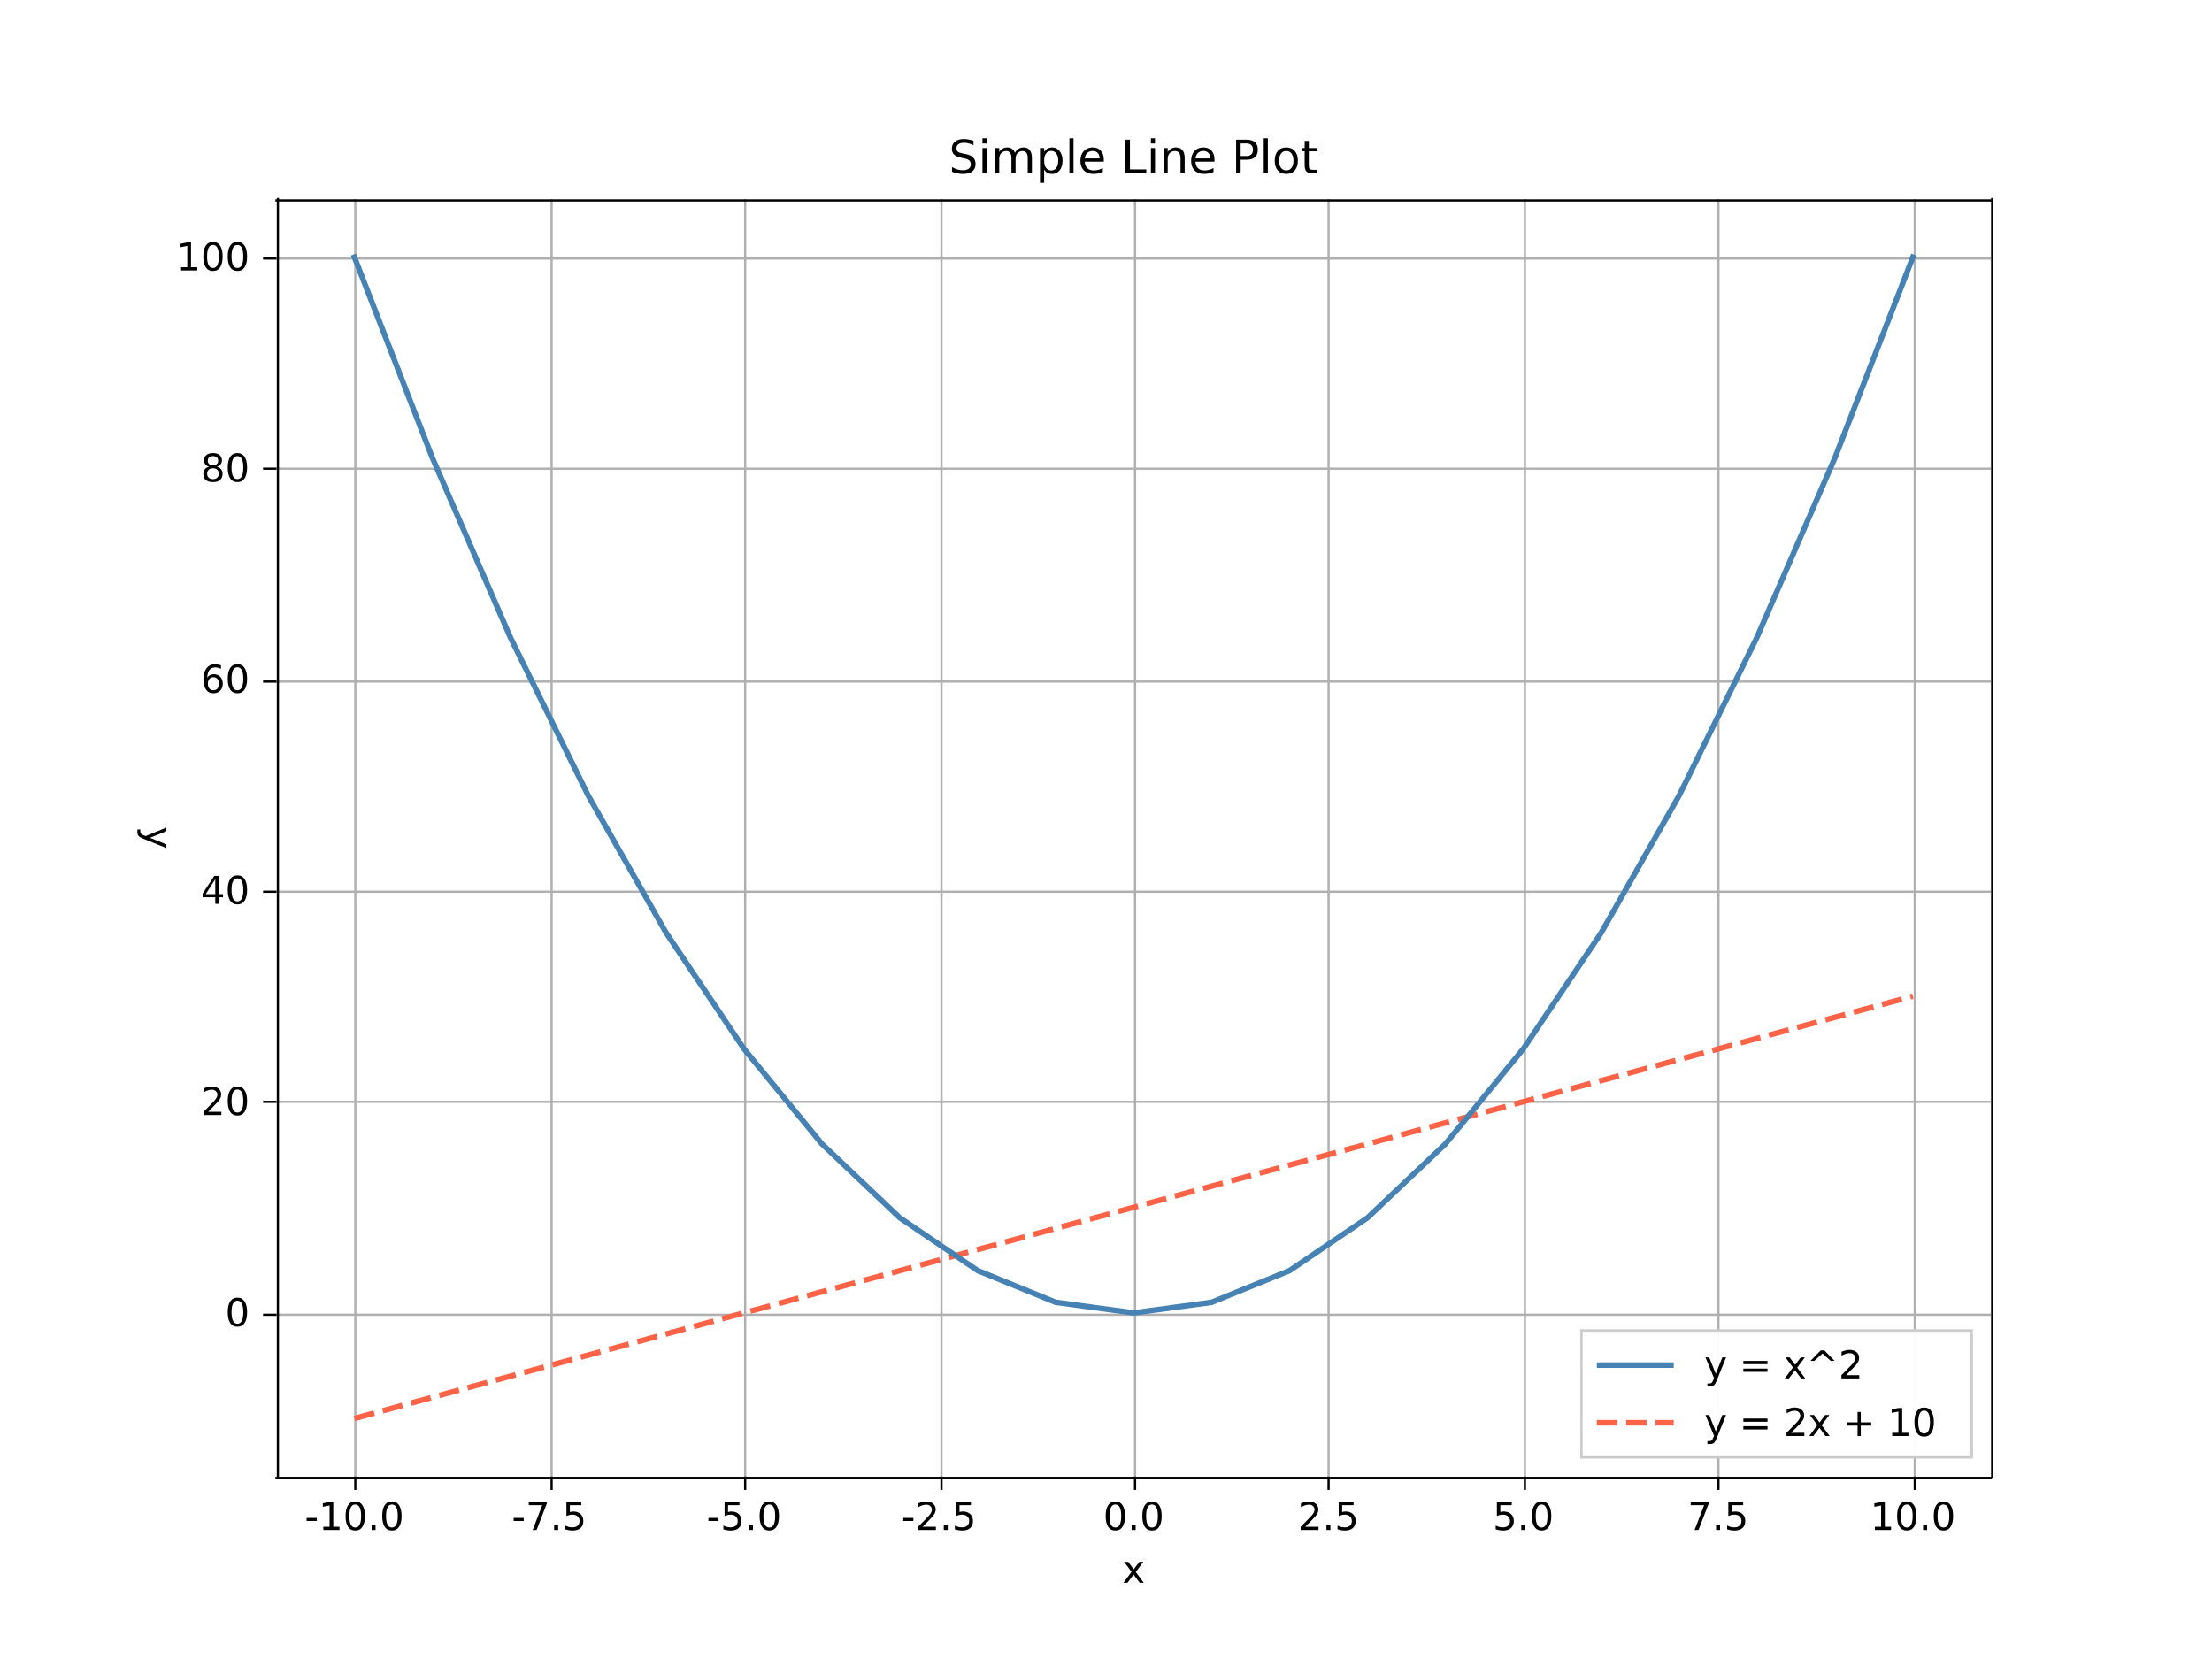
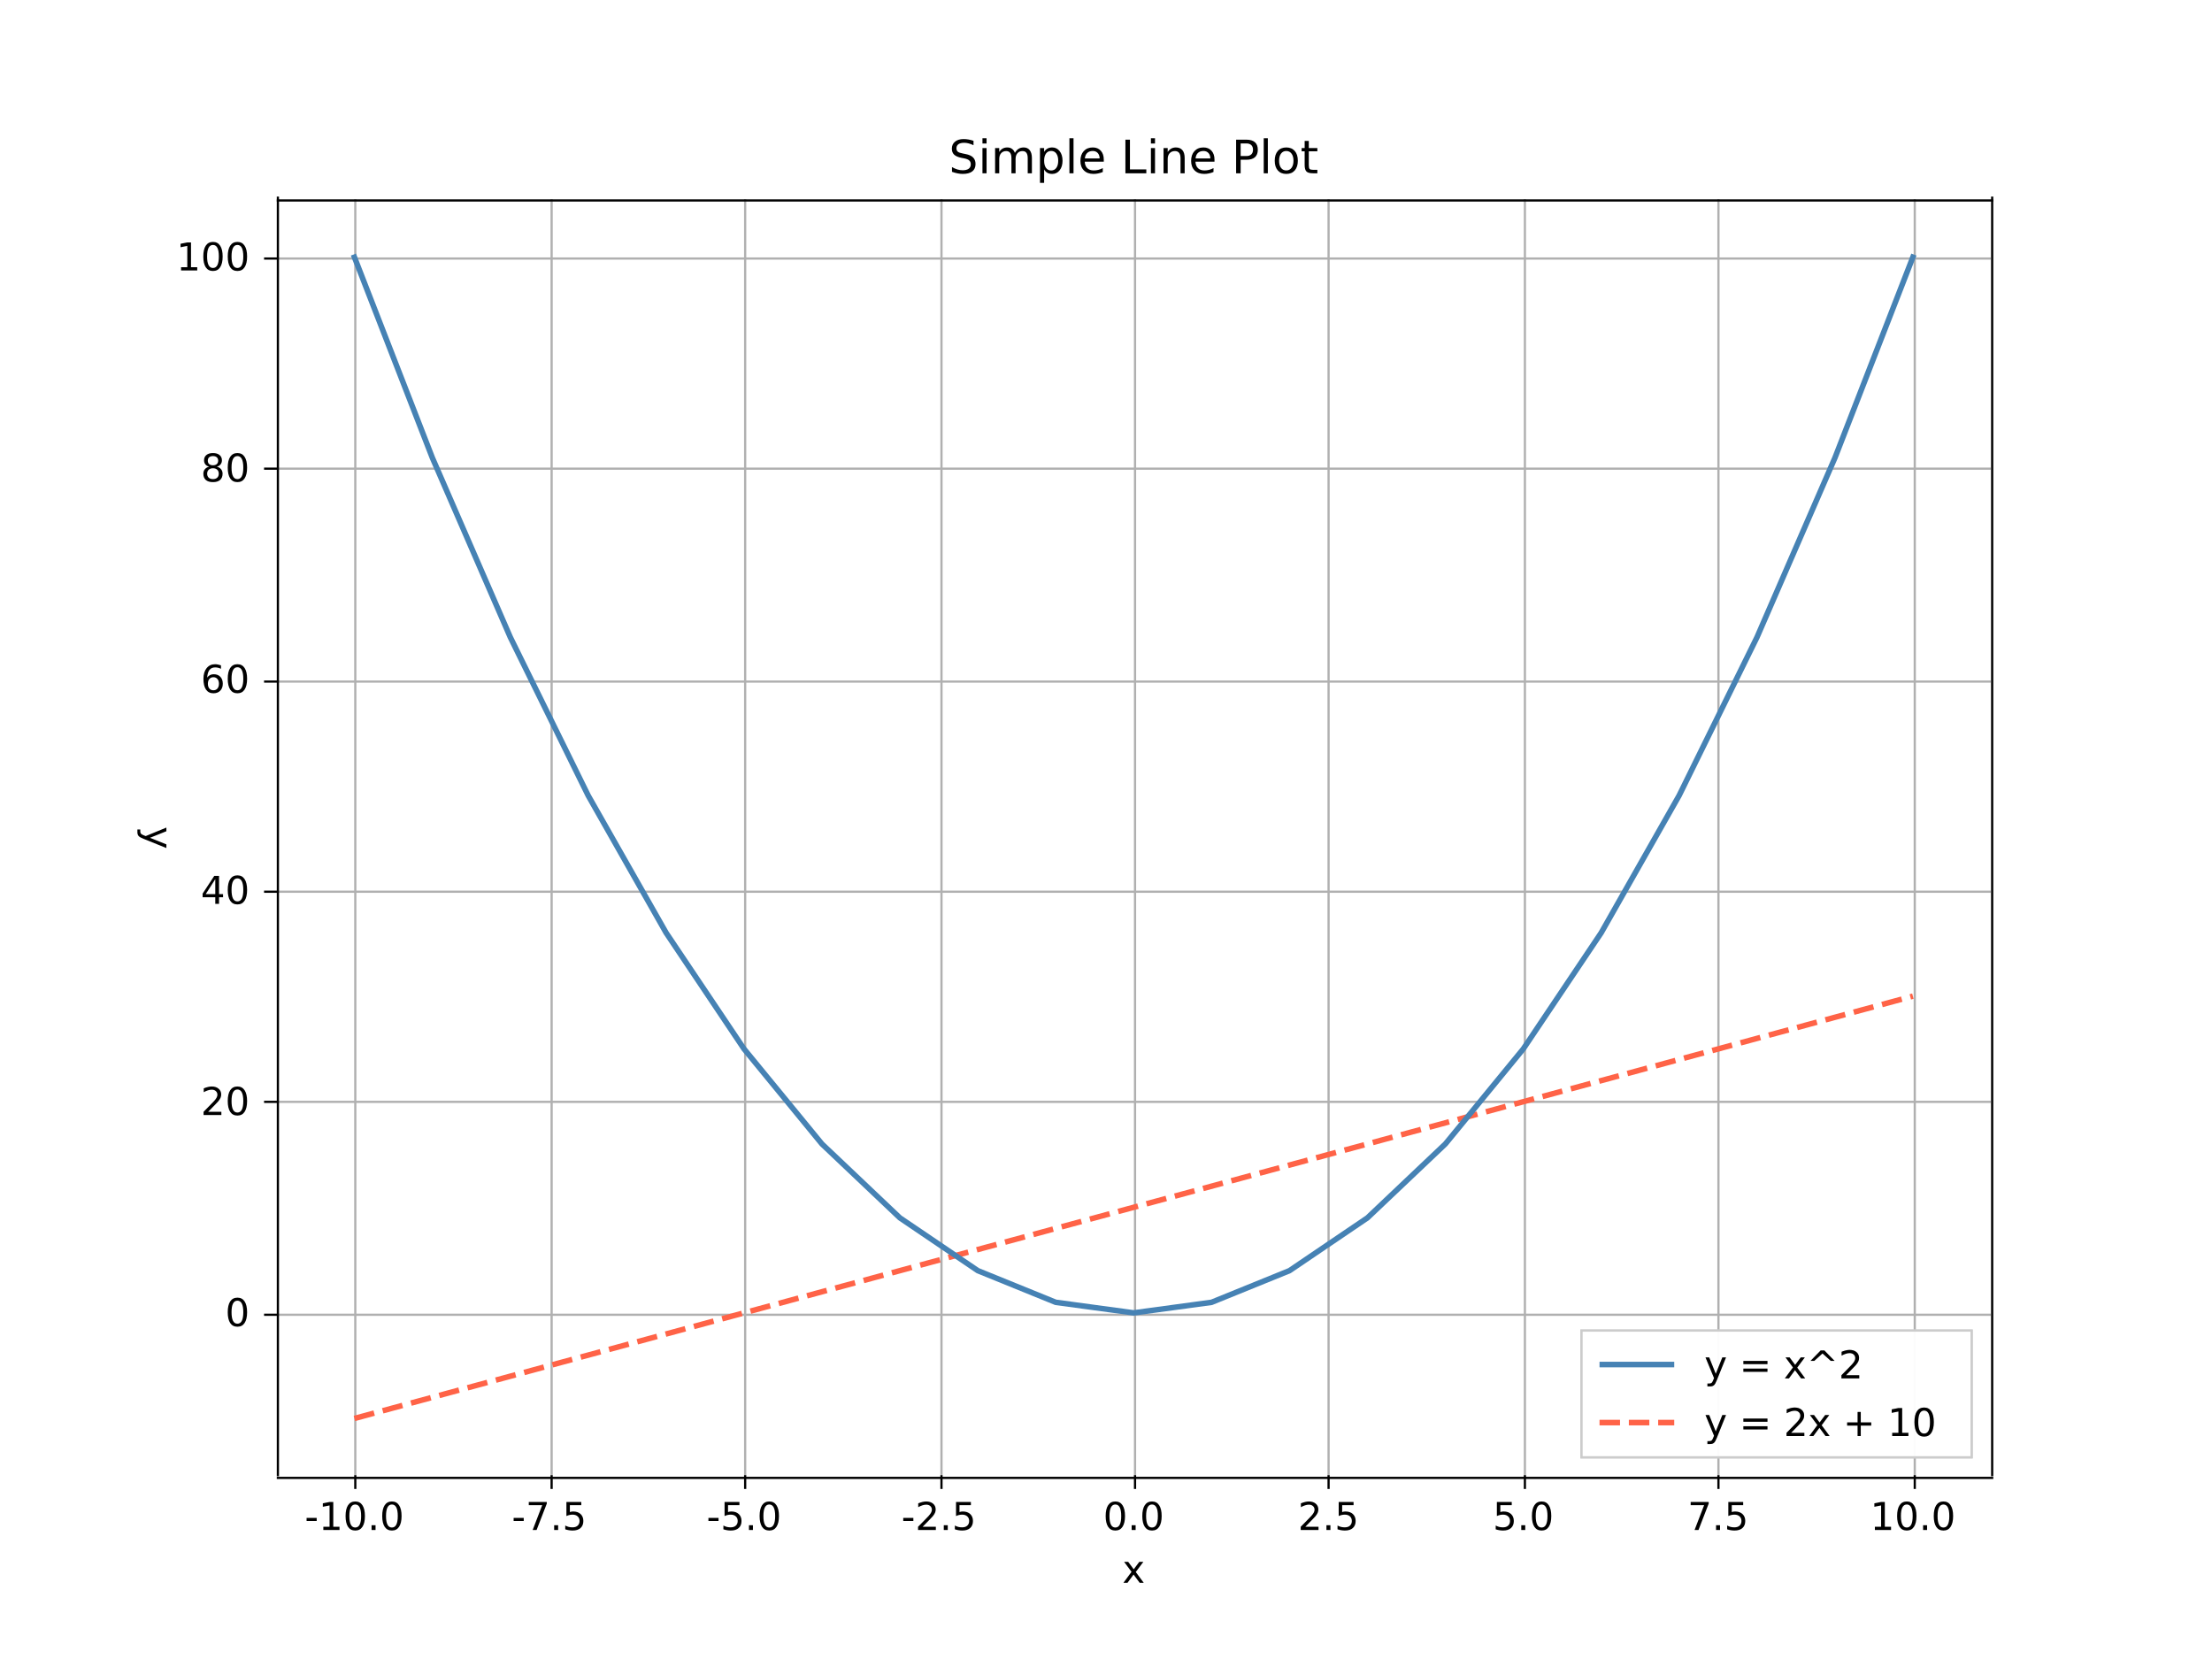
<svg xmlns="http://www.w3.org/2000/svg" width="800" height="600" viewBox="0 0 800 600">
  <defs>
    <clipPath id="clip-1">
      <rect x="100.00" y="66.00" width="620.00" height="462.00" />
    </clipPath>
    <clipPath id="clip-2">
      <rect x="100.00" y="66.00" width="620.00" height="462.00" />
    </clipPath>
    <clipPath id="clip-3">
      <rect x="100.00" y="66.00" width="620.00" height="462.00" />
    </clipPath>
    <clipPath id="clip-4">
      <rect x="100.00" y="66.00" width="620.00" height="462.00" />
    </clipPath>
    <clipPath id="clip-5">
      <rect x="100.00" y="66.00" width="620.00" height="462.00" />
    </clipPath>
    <clipPath id="clip-6">
      <rect x="100.00" y="66.00" width="620.00" height="462.00" />
    </clipPath>
    <clipPath id="clip-7">
      <rect x="100.00" y="66.00" width="620.00" height="462.00" />
    </clipPath>
    <clipPath id="clip-8">
      <rect x="100.00" y="66.00" width="620.00" height="462.00" />
    </clipPath>
    <clipPath id="clip-9">
      <rect x="100.00" y="66.00" width="620.00" height="462.00" />
    </clipPath>
    <clipPath id="clip-10">
      <rect x="100.00" y="66.00" width="620.00" height="462.00" />
    </clipPath>
    <clipPath id="clip-11">
      <rect x="100.00" y="66.00" width="620.00" height="462.00" />
    </clipPath>
    <clipPath id="clip-12">
      <rect x="100.00" y="66.00" width="620.00" height="462.00" />
    </clipPath>
    <clipPath id="clip-13">
      <rect x="100.00" y="66.00" width="620.00" height="462.00" />
    </clipPath>
    <clipPath id="clip-14">
      <rect x="100.00" y="66.00" width="620.00" height="462.00" />
    </clipPath>
    <clipPath id="clip-15">
      <rect x="100.00" y="66.00" width="620.00" height="462.00" />
    </clipPath>
  </defs>
  <g transform="translate(0,600) scale(1,-1)">
    <rect width="800" height="600" fill="white" />
    <path d="M 0.00 0.00 L 800.00 0.00 L 800.00 600.00 L 0.00 600.00 L 0.00 0.00 Z " fill="#FFFFFF" fill-opacity="1.00" stroke="#000000" stroke-opacity="1.00" stroke-width="0.00" stroke-linecap="butt" stroke-linejoin="miter" />
    <path d="M 100.00 66.00 L 720.00 66.00 L 720.00 528.00 L 100.00 528.00 L 100.00 66.00 Z " fill="#FFFFFF" fill-opacity="1.00" stroke="none" stroke-opacity="0.00" stroke-width="0.00" stroke-linecap="butt" stroke-linejoin="miter" />
-     <path d="M 128.50 66.00 L 128.50 528.00 " fill="none" fill-opacity="0.00" stroke="#B0B0B0" stroke-opacity="1.00" stroke-width="0.80" stroke-linecap="butt" stroke-linejoin="miter" clip-path="url(#clip-1)" />
-     <path d="M 199.50 66.00 L 199.50 528.00 " fill="none" fill-opacity="0.00" stroke="#B0B0B0" stroke-opacity="1.00" stroke-width="0.80" stroke-linecap="butt" stroke-linejoin="miter" clip-path="url(#clip-2)" />
-     <path d="M 269.50 66.00 L 269.50 528.00 " fill="none" fill-opacity="0.00" stroke="#B0B0B0" stroke-opacity="1.00" stroke-width="0.80" stroke-linecap="butt" stroke-linejoin="miter" clip-path="url(#clip-3)" />
-     <path d="M 340.50 66.00 L 340.50 528.00 " fill="none" fill-opacity="0.00" stroke="#B0B0B0" stroke-opacity="1.00" stroke-width="0.80" stroke-linecap="butt" stroke-linejoin="miter" clip-path="url(#clip-4)" />
-     <path d="M 410.50 66.00 L 410.50 528.00 " fill="none" fill-opacity="0.00" stroke="#B0B0B0" stroke-opacity="1.00" stroke-width="0.80" stroke-linecap="butt" stroke-linejoin="miter" clip-path="url(#clip-5)" />
-     <path d="M 480.50 66.00 L 480.50 528.00 " fill="none" fill-opacity="0.00" stroke="#B0B0B0" stroke-opacity="1.00" stroke-width="0.80" stroke-linecap="butt" stroke-linejoin="miter" clip-path="url(#clip-6)" />
-     <path d="M 551.50 66.00 L 551.50 528.00 " fill="none" fill-opacity="0.00" stroke="#B0B0B0" stroke-opacity="1.00" stroke-width="0.80" stroke-linecap="butt" stroke-linejoin="miter" clip-path="url(#clip-7)" />
-     <path d="M 621.50 66.00 L 621.50 528.00 " fill="none" fill-opacity="0.00" stroke="#B0B0B0" stroke-opacity="1.00" stroke-width="0.80" stroke-linecap="butt" stroke-linejoin="miter" clip-path="url(#clip-8)" />
-     <path d="M 692.50 66.00 L 692.50 528.00 " fill="none" fill-opacity="0.00" stroke="#B0B0B0" stroke-opacity="1.00" stroke-width="0.80" stroke-linecap="butt" stroke-linejoin="miter" clip-path="url(#clip-9)" />
-     <path d="M 100.00 124.50 L 720.00 124.50 " fill="none" fill-opacity="0.00" stroke="#B0B0B0" stroke-opacity="1.00" stroke-width="0.80" stroke-linecap="butt" stroke-linejoin="miter" clip-path="url(#clip-10)" />
-     <path d="M 100.00 201.50 L 720.00 201.50 " fill="none" fill-opacity="0.00" stroke="#B0B0B0" stroke-opacity="1.00" stroke-width="0.80" stroke-linecap="butt" stroke-linejoin="miter" clip-path="url(#clip-11)" />
-     <path d="M 100.00 277.50 L 720.00 277.50 " fill="none" fill-opacity="0.00" stroke="#B0B0B0" stroke-opacity="1.00" stroke-width="0.80" stroke-linecap="butt" stroke-linejoin="miter" clip-path="url(#clip-12)" />
-     <path d="M 100.00 353.50 L 720.00 353.50 " fill="none" fill-opacity="0.00" stroke="#B0B0B0" stroke-opacity="1.00" stroke-width="0.80" stroke-linecap="butt" stroke-linejoin="miter" clip-path="url(#clip-13)" />
-     <path d="M 100.00 430.50 L 720.00 430.50 " fill="none" fill-opacity="0.00" stroke="#B0B0B0" stroke-opacity="1.00" stroke-width="0.80" stroke-linecap="butt" stroke-linejoin="miter" clip-path="url(#clip-14)" />
-     <path d="M 100.00 506.50 L 720.00 506.50 " fill="none" fill-opacity="0.00" stroke="#B0B0B0" stroke-opacity="1.00" stroke-width="0.80" stroke-linecap="butt" stroke-linejoin="miter" clip-path="url(#clip-15)" />
+     <path d="M 128.50 66.50 L 128.50 528.50 " fill="none" fill-opacity="0.00" stroke="#B0B0B0" stroke-opacity="1.00" stroke-width="0.80" stroke-linecap="butt" stroke-linejoin="miter" clip-path="url(#clip-1)" />
+     <path d="M 199.50 66.50 L 199.50 528.50 " fill="none" fill-opacity="0.00" stroke="#B0B0B0" stroke-opacity="1.00" stroke-width="0.80" stroke-linecap="butt" stroke-linejoin="miter" clip-path="url(#clip-2)" />
+     <path d="M 269.50 66.50 L 269.50 528.50 " fill="none" fill-opacity="0.00" stroke="#B0B0B0" stroke-opacity="1.00" stroke-width="0.80" stroke-linecap="butt" stroke-linejoin="miter" clip-path="url(#clip-3)" />
+     <path d="M 340.50 66.50 L 340.50 528.50 " fill="none" fill-opacity="0.00" stroke="#B0B0B0" stroke-opacity="1.00" stroke-width="0.80" stroke-linecap="butt" stroke-linejoin="miter" clip-path="url(#clip-4)" />
+     <path d="M 410.50 66.50 L 410.50 528.50 " fill="none" fill-opacity="0.00" stroke="#B0B0B0" stroke-opacity="1.00" stroke-width="0.80" stroke-linecap="butt" stroke-linejoin="miter" clip-path="url(#clip-5)" />
+     <path d="M 480.50 66.50 L 480.50 528.50 " fill="none" fill-opacity="0.00" stroke="#B0B0B0" stroke-opacity="1.00" stroke-width="0.80" stroke-linecap="butt" stroke-linejoin="miter" clip-path="url(#clip-6)" />
+     <path d="M 551.50 66.50 L 551.50 528.50 " fill="none" fill-opacity="0.00" stroke="#B0B0B0" stroke-opacity="1.00" stroke-width="0.80" stroke-linecap="butt" stroke-linejoin="miter" clip-path="url(#clip-7)" />
+     <path d="M 621.50 66.50 L 621.50 528.50 " fill="none" fill-opacity="0.00" stroke="#B0B0B0" stroke-opacity="1.00" stroke-width="0.80" stroke-linecap="butt" stroke-linejoin="miter" clip-path="url(#clip-8)" />
+     <path d="M 692.50 66.50 L 692.50 528.50 " fill="none" fill-opacity="0.00" stroke="#B0B0B0" stroke-opacity="1.00" stroke-width="0.80" stroke-linecap="butt" stroke-linejoin="miter" clip-path="url(#clip-9)" />
+     <path d="M 100.50 124.50 L 720.50 124.50 " fill="none" fill-opacity="0.00" stroke="#B0B0B0" stroke-opacity="1.00" stroke-width="0.80" stroke-linecap="butt" stroke-linejoin="miter" clip-path="url(#clip-10)" />
+     <path d="M 100.50 201.50 L 720.50 201.50 " fill="none" fill-opacity="0.00" stroke="#B0B0B0" stroke-opacity="1.00" stroke-width="0.80" stroke-linecap="butt" stroke-linejoin="miter" clip-path="url(#clip-11)" />
+     <path d="M 100.50 277.50 L 720.50 277.50 " fill="none" fill-opacity="0.00" stroke="#B0B0B0" stroke-opacity="1.00" stroke-width="0.80" stroke-linecap="butt" stroke-linejoin="miter" clip-path="url(#clip-12)" />
+     <path d="M 100.50 353.50 L 720.50 353.50 " fill="none" fill-opacity="0.00" stroke="#B0B0B0" stroke-opacity="1.00" stroke-width="0.80" stroke-linecap="butt" stroke-linejoin="miter" clip-path="url(#clip-13)" />
+     <path d="M 100.50 430.50 L 720.50 430.50 " fill="none" fill-opacity="0.00" stroke="#B0B0B0" stroke-opacity="1.00" stroke-width="0.80" stroke-linecap="butt" stroke-linejoin="miter" clip-path="url(#clip-14)" />
+     <path d="M 100.50 506.50 L 720.50 506.50 " fill="none" fill-opacity="0.00" stroke="#B0B0B0" stroke-opacity="1.00" stroke-width="0.80" stroke-linecap="butt" stroke-linejoin="miter" clip-path="url(#clip-15)" />
    <path d="M 128.18 87.00 L 156.36 94.64 L 184.55 102.27 L 212.73 109.91 L 240.91 117.55 L 269.09 125.18 L 297.27 132.82 L 325.45 140.45 L 353.64 148.09 L 381.82 155.73 L 410.00 163.36 L 438.18 171.00 L 466.36 178.64 L 494.55 186.27 L 522.73 193.91 L 550.91 201.55 L 579.09 209.18 L 607.27 216.82 L 635.45 224.45 L 663.64 232.09 L 691.82 239.73 " fill="none" fill-opacity="0.00" stroke="#FF6347" stroke-opacity="1.00" stroke-width="2.00" stroke-linecap="butt" stroke-linejoin="round" stroke-dasharray="7.40 3.20" />
    <path d="M 128.18 507.00 L 156.36 434.45 L 184.55 369.55 L 212.73 312.27 L 240.91 262.64 L 269.09 220.64 L 297.27 186.27 L 325.45 159.55 L 353.64 140.45 L 381.82 129.00 L 410.00 125.18 L 438.18 129.00 L 466.36 140.45 L 494.55 159.55 L 522.73 186.27 L 550.91 220.64 L 579.09 262.64 L 607.27 312.27 L 635.45 369.55 L 663.64 434.45 L 691.82 507.00 " fill="none" fill-opacity="0.00" stroke="#4682B4" stroke-opacity="1.00" stroke-width="2.00" stroke-linecap="square" stroke-linejoin="round" />
    <text font-family="DejaVu Sans" font-size="16.67" fill="#000000" fill-opacity="1.00" text-anchor="middle" transform="translate(410.00,537.33) scale(1,-1)">Simple Line Plot</text>
    <path d="M 571.97 72.94 L 713.06 72.94 L 713.06 118.78 L 571.97 118.78 L 571.97 72.94 Z " fill="#FFFFFF" fill-opacity="0.80" stroke="#CCCCCC" stroke-opacity="1.00" stroke-width="0.80" stroke-linecap="butt" stroke-linejoin="miter" />
-     <path d="M 577.53 106.28 L 605.31 106.28 " fill="none" fill-opacity="0.00" stroke="#4682B4" stroke-opacity="1.00" stroke-width="2.00" stroke-linecap="butt" stroke-linejoin="miter" />
+     <path d="M 578.50 106.50 L 605.50 106.50 " fill="none" fill-opacity="0.00" stroke="#4682B4" stroke-opacity="1.00" stroke-width="2.00" stroke-linecap="butt" stroke-linejoin="miter" />
    <text font-family="DejaVu Sans" font-size="13.89" fill="#000000" fill-opacity="1.00" text-anchor="start" dominant-baseline="central" transform="translate(616.42,106.28) scale(1,-1)">y = x^2</text>
-     <path d="M 577.53 85.44 L 605.31 85.44 " fill="none" fill-opacity="0.00" stroke="#FF6347" stroke-opacity="1.00" stroke-width="2.00" stroke-linecap="butt" stroke-linejoin="miter" stroke-dasharray="7.40 3.20" />
+     <path d="M 578.50 85.50 L 605.50 85.50 " fill="none" fill-opacity="0.00" stroke="#FF6347" stroke-opacity="1.00" stroke-width="2.00" stroke-linecap="butt" stroke-linejoin="miter" stroke-dasharray="7.40 3.20" />
    <text font-family="DejaVu Sans" font-size="13.89" fill="#000000" fill-opacity="1.00" text-anchor="start" dominant-baseline="central" transform="translate(616.42,85.44) scale(1,-1)">y = 2x + 10</text>
-     <path d="M 128.50 66.00 L 128.50 61.14 " fill="none" fill-opacity="0.00" stroke="#000000" stroke-opacity="1.00" stroke-width="0.80" stroke-linecap="butt" stroke-linejoin="miter" />
+     <path d="M 128.50 66.50 L 128.50 61.50 " fill="none" fill-opacity="0.00" stroke="#000000" stroke-opacity="1.00" stroke-width="0.80" stroke-linecap="butt" stroke-linejoin="miter" />
    <text font-family="DejaVu Sans" font-size="13.89" fill="#000000" fill-opacity="1.00" text-anchor="middle" dominant-baseline="text-before-edge" transform="translate(128.18,56.28) scale(1,-1)">-10.0</text>
-     <path d="M 199.50 66.00 L 199.50 61.14 " fill="none" fill-opacity="0.00" stroke="#000000" stroke-opacity="1.00" stroke-width="0.80" stroke-linecap="butt" stroke-linejoin="miter" />
+     <path d="M 199.50 66.50 L 199.50 61.50 " fill="none" fill-opacity="0.00" stroke="#000000" stroke-opacity="1.00" stroke-width="0.80" stroke-linecap="butt" stroke-linejoin="miter" />
    <text font-family="DejaVu Sans" font-size="13.89" fill="#000000" fill-opacity="1.00" text-anchor="middle" dominant-baseline="text-before-edge" transform="translate(198.64,56.28) scale(1,-1)">-7.5</text>
-     <path d="M 269.50 66.00 L 269.50 61.14 " fill="none" fill-opacity="0.00" stroke="#000000" stroke-opacity="1.00" stroke-width="0.80" stroke-linecap="butt" stroke-linejoin="miter" />
+     <path d="M 269.50 66.50 L 269.50 61.50 " fill="none" fill-opacity="0.00" stroke="#000000" stroke-opacity="1.00" stroke-width="0.80" stroke-linecap="butt" stroke-linejoin="miter" />
    <text font-family="DejaVu Sans" font-size="13.89" fill="#000000" fill-opacity="1.00" text-anchor="middle" dominant-baseline="text-before-edge" transform="translate(269.09,56.28) scale(1,-1)">-5.0</text>
-     <path d="M 340.50 66.00 L 340.50 61.14 " fill="none" fill-opacity="0.00" stroke="#000000" stroke-opacity="1.00" stroke-width="0.80" stroke-linecap="butt" stroke-linejoin="miter" />
+     <path d="M 340.50 66.50 L 340.50 61.50 " fill="none" fill-opacity="0.00" stroke="#000000" stroke-opacity="1.00" stroke-width="0.80" stroke-linecap="butt" stroke-linejoin="miter" />
    <text font-family="DejaVu Sans" font-size="13.89" fill="#000000" fill-opacity="1.00" text-anchor="middle" dominant-baseline="text-before-edge" transform="translate(339.55,56.28) scale(1,-1)">-2.5</text>
-     <path d="M 410.50 66.00 L 410.50 61.14 " fill="none" fill-opacity="0.00" stroke="#000000" stroke-opacity="1.00" stroke-width="0.80" stroke-linecap="butt" stroke-linejoin="miter" />
+     <path d="M 410.50 66.50 L 410.50 61.50 " fill="none" fill-opacity="0.00" stroke="#000000" stroke-opacity="1.00" stroke-width="0.80" stroke-linecap="butt" stroke-linejoin="miter" />
    <text font-family="DejaVu Sans" font-size="13.89" fill="#000000" fill-opacity="1.00" text-anchor="middle" dominant-baseline="text-before-edge" transform="translate(410.00,56.28) scale(1,-1)">0.0</text>
-     <path d="M 480.50 66.00 L 480.50 61.14 " fill="none" fill-opacity="0.00" stroke="#000000" stroke-opacity="1.00" stroke-width="0.80" stroke-linecap="butt" stroke-linejoin="miter" />
+     <path d="M 480.50 66.50 L 480.50 61.50 " fill="none" fill-opacity="0.00" stroke="#000000" stroke-opacity="1.00" stroke-width="0.80" stroke-linecap="butt" stroke-linejoin="miter" />
    <text font-family="DejaVu Sans" font-size="13.89" fill="#000000" fill-opacity="1.00" text-anchor="middle" dominant-baseline="text-before-edge" transform="translate(480.45,56.28) scale(1,-1)">2.5</text>
-     <path d="M 551.50 66.00 L 551.50 61.14 " fill="none" fill-opacity="0.00" stroke="#000000" stroke-opacity="1.00" stroke-width="0.80" stroke-linecap="butt" stroke-linejoin="miter" />
+     <path d="M 551.50 66.50 L 551.50 61.50 " fill="none" fill-opacity="0.00" stroke="#000000" stroke-opacity="1.00" stroke-width="0.80" stroke-linecap="butt" stroke-linejoin="miter" />
    <text font-family="DejaVu Sans" font-size="13.89" fill="#000000" fill-opacity="1.00" text-anchor="middle" dominant-baseline="text-before-edge" transform="translate(550.91,56.28) scale(1,-1)">5.0</text>
-     <path d="M 621.50 66.00 L 621.50 61.14 " fill="none" fill-opacity="0.00" stroke="#000000" stroke-opacity="1.00" stroke-width="0.80" stroke-linecap="butt" stroke-linejoin="miter" />
+     <path d="M 621.50 66.50 L 621.50 61.50 " fill="none" fill-opacity="0.00" stroke="#000000" stroke-opacity="1.00" stroke-width="0.80" stroke-linecap="butt" stroke-linejoin="miter" />
    <text font-family="DejaVu Sans" font-size="13.89" fill="#000000" fill-opacity="1.00" text-anchor="middle" dominant-baseline="text-before-edge" transform="translate(621.36,56.28) scale(1,-1)">7.5</text>
-     <path d="M 692.50 66.00 L 692.50 61.14 " fill="none" fill-opacity="0.00" stroke="#000000" stroke-opacity="1.00" stroke-width="0.80" stroke-linecap="butt" stroke-linejoin="miter" />
+     <path d="M 692.50 66.50 L 692.50 61.50 " fill="none" fill-opacity="0.00" stroke="#000000" stroke-opacity="1.00" stroke-width="0.80" stroke-linecap="butt" stroke-linejoin="miter" />
    <text font-family="DejaVu Sans" font-size="13.89" fill="#000000" fill-opacity="1.00" text-anchor="middle" dominant-baseline="text-before-edge" transform="translate(691.82,56.28) scale(1,-1)">10.0</text>
    <text font-family="DejaVu Sans" font-size="13.89" fill="#000000" fill-opacity="1.00" text-anchor="middle" dominant-baseline="text-before-edge" transform="translate(410.00,37.17) scale(1,-1)">x</text>
-     <path d="M 100.00 124.50 L 95.14 124.50 " fill="none" fill-opacity="0.00" stroke="#000000" stroke-opacity="1.00" stroke-width="0.80" stroke-linecap="butt" stroke-linejoin="miter" />
+     <path d="M 100.50 124.50 L 95.50 124.50 " fill="none" fill-opacity="0.00" stroke="#000000" stroke-opacity="1.00" stroke-width="0.80" stroke-linecap="butt" stroke-linejoin="miter" />
    <text font-family="DejaVu Sans" font-size="13.89" fill="#000000" fill-opacity="1.00" text-anchor="end" dominant-baseline="central" transform="translate(90.28,125.18) scale(1,-1)">0</text>
-     <path d="M 100.00 201.50 L 95.14 201.50 " fill="none" fill-opacity="0.00" stroke="#000000" stroke-opacity="1.00" stroke-width="0.80" stroke-linecap="butt" stroke-linejoin="miter" />
+     <path d="M 100.50 201.50 L 95.50 201.50 " fill="none" fill-opacity="0.00" stroke="#000000" stroke-opacity="1.00" stroke-width="0.80" stroke-linecap="butt" stroke-linejoin="miter" />
    <text font-family="DejaVu Sans" font-size="13.89" fill="#000000" fill-opacity="1.00" text-anchor="end" dominant-baseline="central" transform="translate(90.28,201.55) scale(1,-1)">20</text>
-     <path d="M 100.00 277.50 L 95.14 277.50 " fill="none" fill-opacity="0.00" stroke="#000000" stroke-opacity="1.00" stroke-width="0.80" stroke-linecap="butt" stroke-linejoin="miter" />
+     <path d="M 100.50 277.50 L 95.50 277.50 " fill="none" fill-opacity="0.00" stroke="#000000" stroke-opacity="1.00" stroke-width="0.80" stroke-linecap="butt" stroke-linejoin="miter" />
    <text font-family="DejaVu Sans" font-size="13.89" fill="#000000" fill-opacity="1.00" text-anchor="end" dominant-baseline="central" transform="translate(90.28,277.91) scale(1,-1)">40</text>
-     <path d="M 100.00 353.50 L 95.14 353.50 " fill="none" fill-opacity="0.00" stroke="#000000" stroke-opacity="1.00" stroke-width="0.80" stroke-linecap="butt" stroke-linejoin="miter" />
+     <path d="M 100.50 353.50 L 95.50 353.50 " fill="none" fill-opacity="0.00" stroke="#000000" stroke-opacity="1.00" stroke-width="0.80" stroke-linecap="butt" stroke-linejoin="miter" />
    <text font-family="DejaVu Sans" font-size="13.89" fill="#000000" fill-opacity="1.00" text-anchor="end" dominant-baseline="central" transform="translate(90.28,354.27) scale(1,-1)">60</text>
-     <path d="M 100.00 430.50 L 95.14 430.50 " fill="none" fill-opacity="0.00" stroke="#000000" stroke-opacity="1.00" stroke-width="0.80" stroke-linecap="butt" stroke-linejoin="miter" />
+     <path d="M 100.50 430.50 L 95.50 430.50 " fill="none" fill-opacity="0.00" stroke="#000000" stroke-opacity="1.00" stroke-width="0.80" stroke-linecap="butt" stroke-linejoin="miter" />
    <text font-family="DejaVu Sans" font-size="13.89" fill="#000000" fill-opacity="1.00" text-anchor="end" dominant-baseline="central" transform="translate(90.28,430.64) scale(1,-1)">80</text>
-     <path d="M 100.00 506.50 L 95.14 506.50 " fill="none" fill-opacity="0.00" stroke="#000000" stroke-opacity="1.00" stroke-width="0.80" stroke-linecap="butt" stroke-linejoin="miter" />
+     <path d="M 100.50 506.50 L 95.50 506.50 " fill="none" fill-opacity="0.00" stroke="#000000" stroke-opacity="1.00" stroke-width="0.80" stroke-linecap="butt" stroke-linejoin="miter" />
    <text font-family="DejaVu Sans" font-size="13.89" fill="#000000" fill-opacity="1.00" text-anchor="end" dominant-baseline="central" transform="translate(90.28,507.00) scale(1,-1)">100</text>
    <text font-family="DejaVu Sans" font-size="13.89" fill="#000000" fill-opacity="1.00" text-anchor="middle" transform="translate(52.58,297.00) rotate(-90.00) scale(1,-1)">y</text>
-     <path d="M 100.50 66.00 L 100.50 528.00 " fill="none" fill-opacity="0.00" stroke="#000000" stroke-opacity="1.00" stroke-width="0.80" stroke-linecap="square" stroke-linejoin="miter" />
-     <path d="M 720.50 66.00 L 720.50 528.00 " fill="none" fill-opacity="0.00" stroke="#000000" stroke-opacity="1.00" stroke-width="0.80" stroke-linecap="square" stroke-linejoin="miter" />
-     <path d="M 100.00 65.50 L 720.00 65.50 " fill="none" fill-opacity="0.00" stroke="#000000" stroke-opacity="1.00" stroke-width="0.80" stroke-linecap="square" stroke-linejoin="miter" />
-     <path d="M 100.00 527.50 L 720.00 527.50 " fill="none" fill-opacity="0.00" stroke="#000000" stroke-opacity="1.00" stroke-width="0.80" stroke-linecap="square" stroke-linejoin="miter" />
+     <path d="M 100.50 66.50 L 100.50 528.50 " fill="none" fill-opacity="0.00" stroke="#000000" stroke-opacity="1.00" stroke-width="0.80" stroke-linecap="square" stroke-linejoin="miter" />
+     <path d="M 720.50 66.50 L 720.50 528.50 " fill="none" fill-opacity="0.00" stroke="#000000" stroke-opacity="1.00" stroke-width="0.80" stroke-linecap="square" stroke-linejoin="miter" />
+     <path d="M 100.50 65.50 L 720.50 65.50 " fill="none" fill-opacity="0.00" stroke="#000000" stroke-opacity="1.00" stroke-width="0.80" stroke-linecap="square" stroke-linejoin="miter" />
+     <path d="M 100.50 527.50 L 720.50 527.50 " fill="none" fill-opacity="0.00" stroke="#000000" stroke-opacity="1.00" stroke-width="0.80" stroke-linecap="square" stroke-linejoin="miter" />
    <path d="M 571.97 72.94 L 713.06 72.94 L 713.06 118.78 L 571.97 118.78 L 571.97 72.94 Z " fill="#FFFFFF" fill-opacity="0.80" stroke="#CCCCCC" stroke-opacity="1.00" stroke-width="0.80" stroke-linecap="butt" stroke-linejoin="miter" />
-     <path d="M 577.53 106.28 L 605.31 106.28 " fill="none" fill-opacity="0.00" stroke="#4682B4" stroke-opacity="1.00" stroke-width="2.00" stroke-linecap="butt" stroke-linejoin="miter" />
+     <path d="M 578.50 106.50 L 605.50 106.50 " fill="none" fill-opacity="0.00" stroke="#4682B4" stroke-opacity="1.00" stroke-width="2.00" stroke-linecap="butt" stroke-linejoin="miter" />
    <text font-family="DejaVu Sans" font-size="13.89" fill="#000000" fill-opacity="1.00" text-anchor="start" dominant-baseline="central" transform="translate(616.42,106.28) scale(1,-1)">y = x^2</text>
-     <path d="M 577.53 85.44 L 605.31 85.44 " fill="none" fill-opacity="0.00" stroke="#FF6347" stroke-opacity="1.00" stroke-width="2.00" stroke-linecap="butt" stroke-linejoin="miter" stroke-dasharray="7.40 3.20" />
+     <path d="M 578.50 85.50 L 605.50 85.50 " fill="none" fill-opacity="0.00" stroke="#FF6347" stroke-opacity="1.00" stroke-width="2.00" stroke-linecap="butt" stroke-linejoin="miter" stroke-dasharray="7.40 3.20" />
    <text font-family="DejaVu Sans" font-size="13.89" fill="#000000" fill-opacity="1.00" text-anchor="start" dominant-baseline="central" transform="translate(616.42,85.44) scale(1,-1)">y = 2x + 10</text>
  </g>
</svg>
